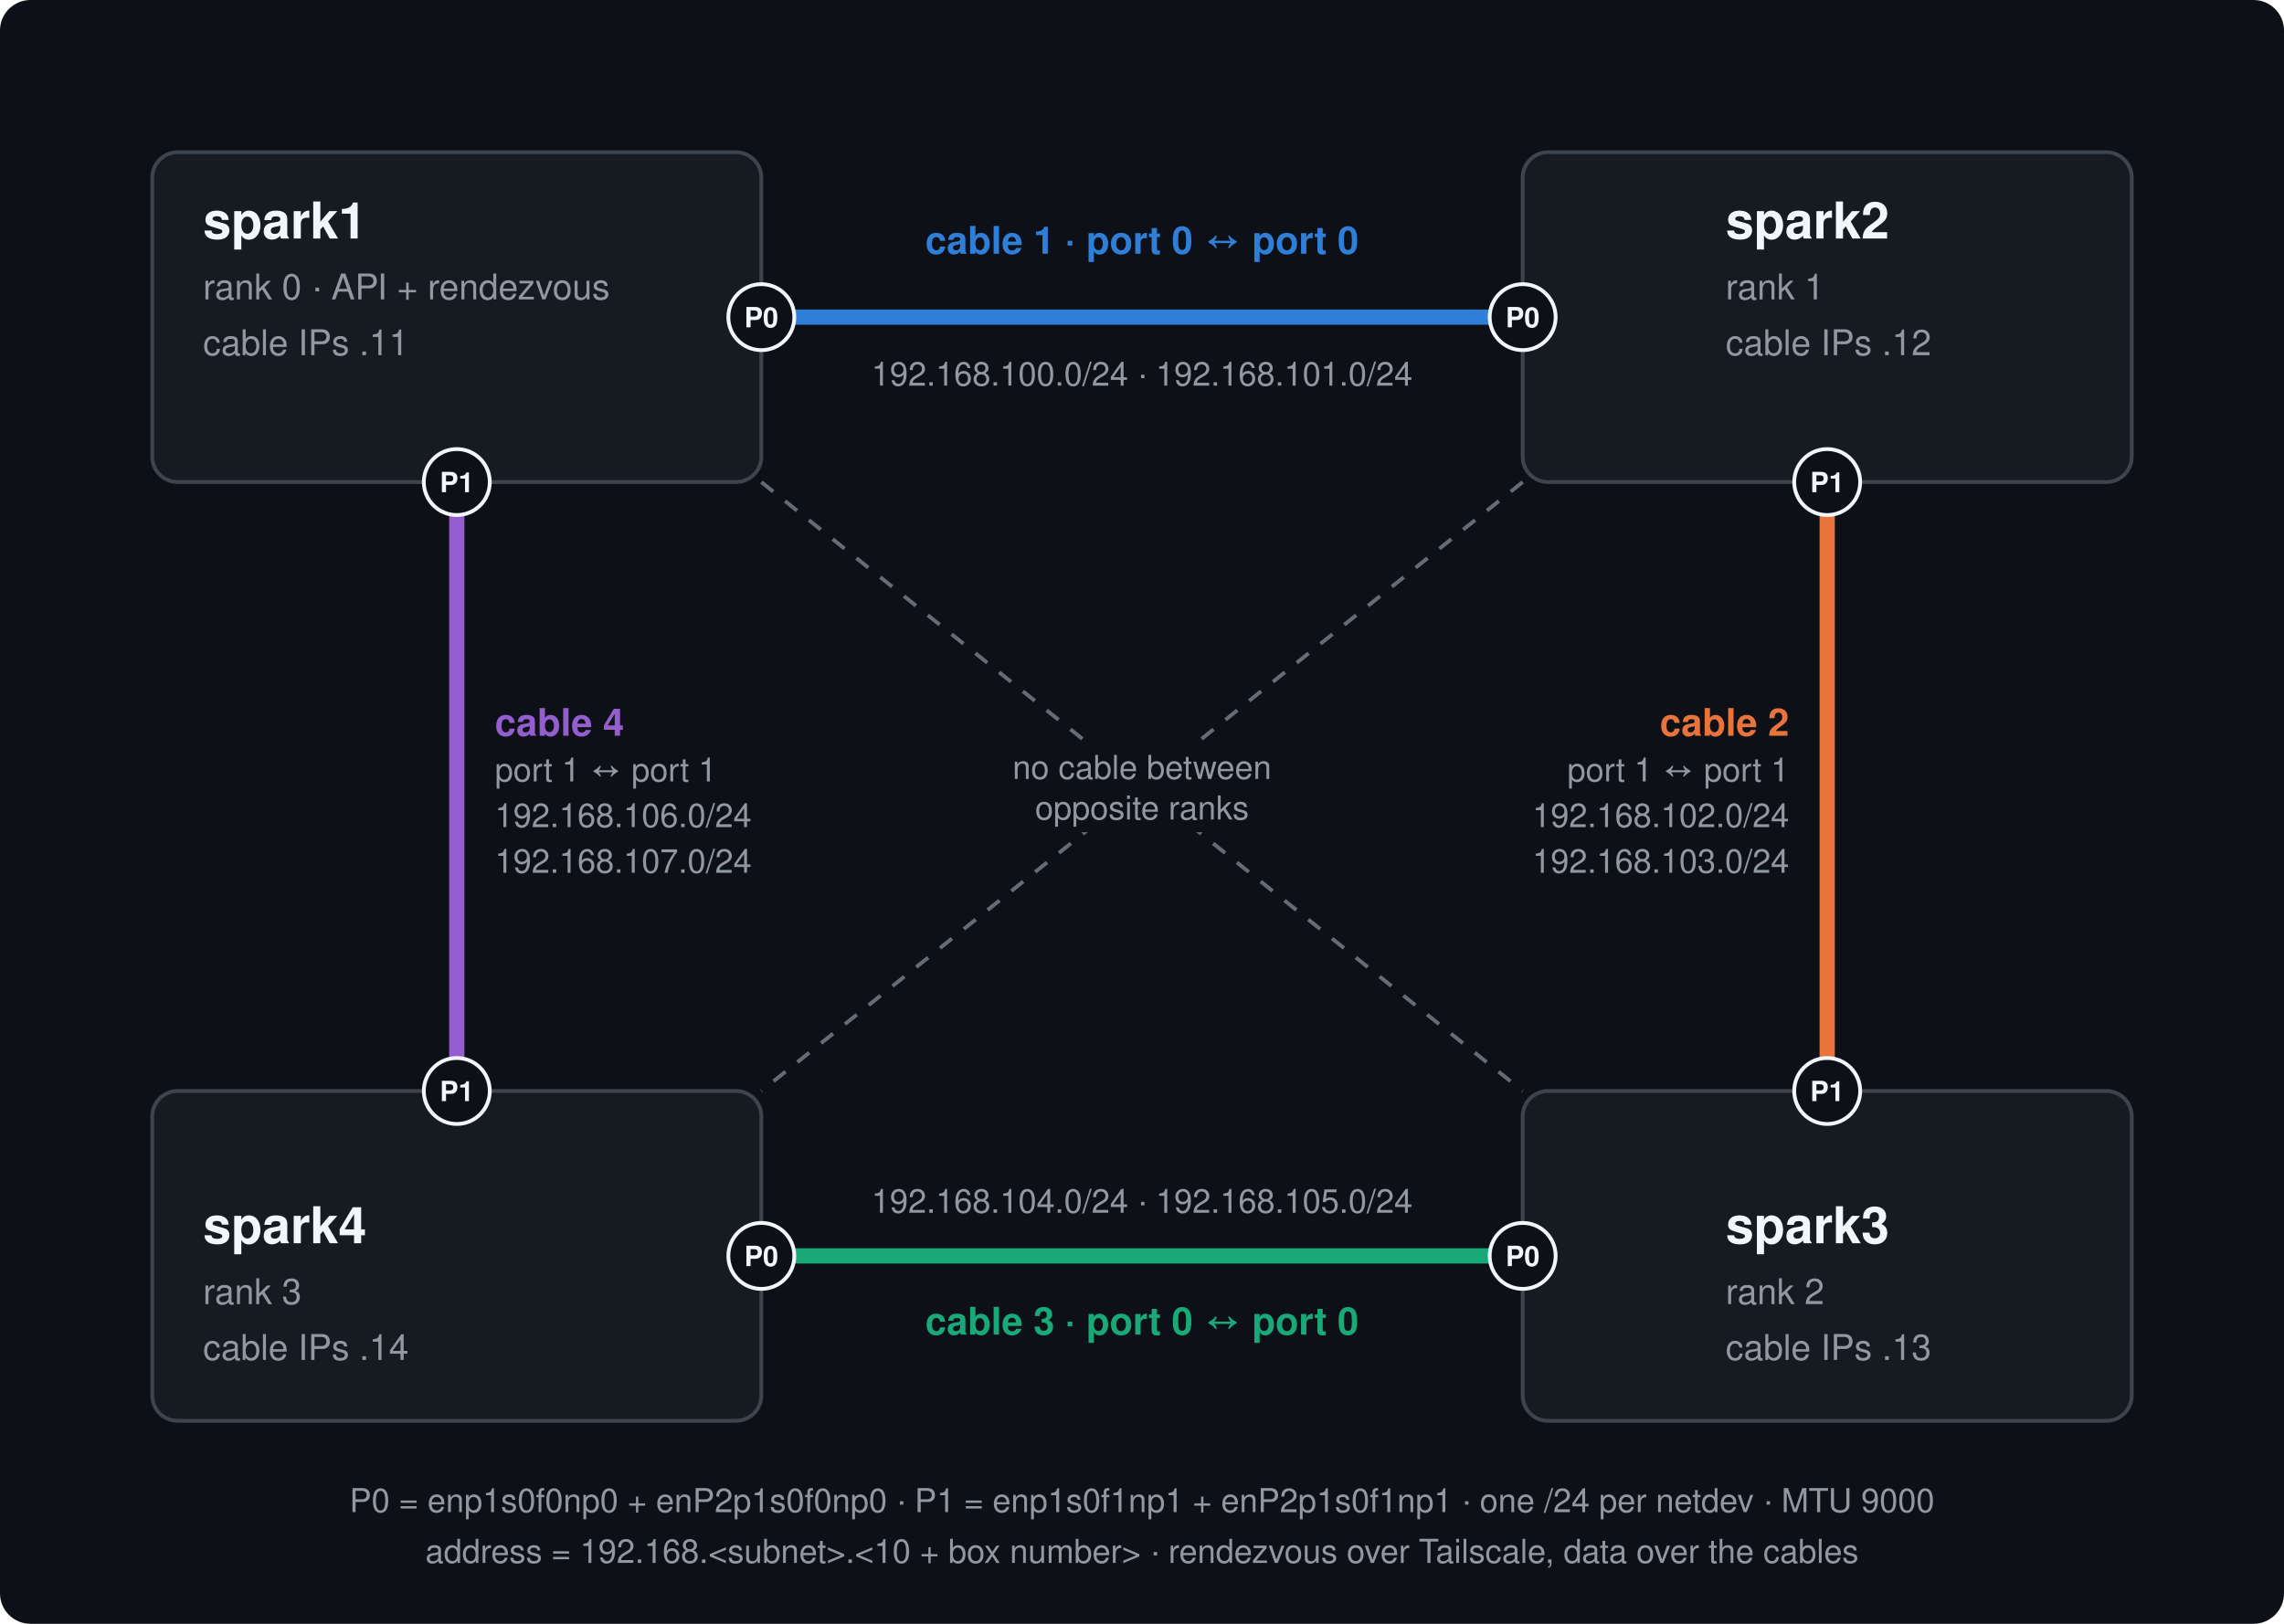
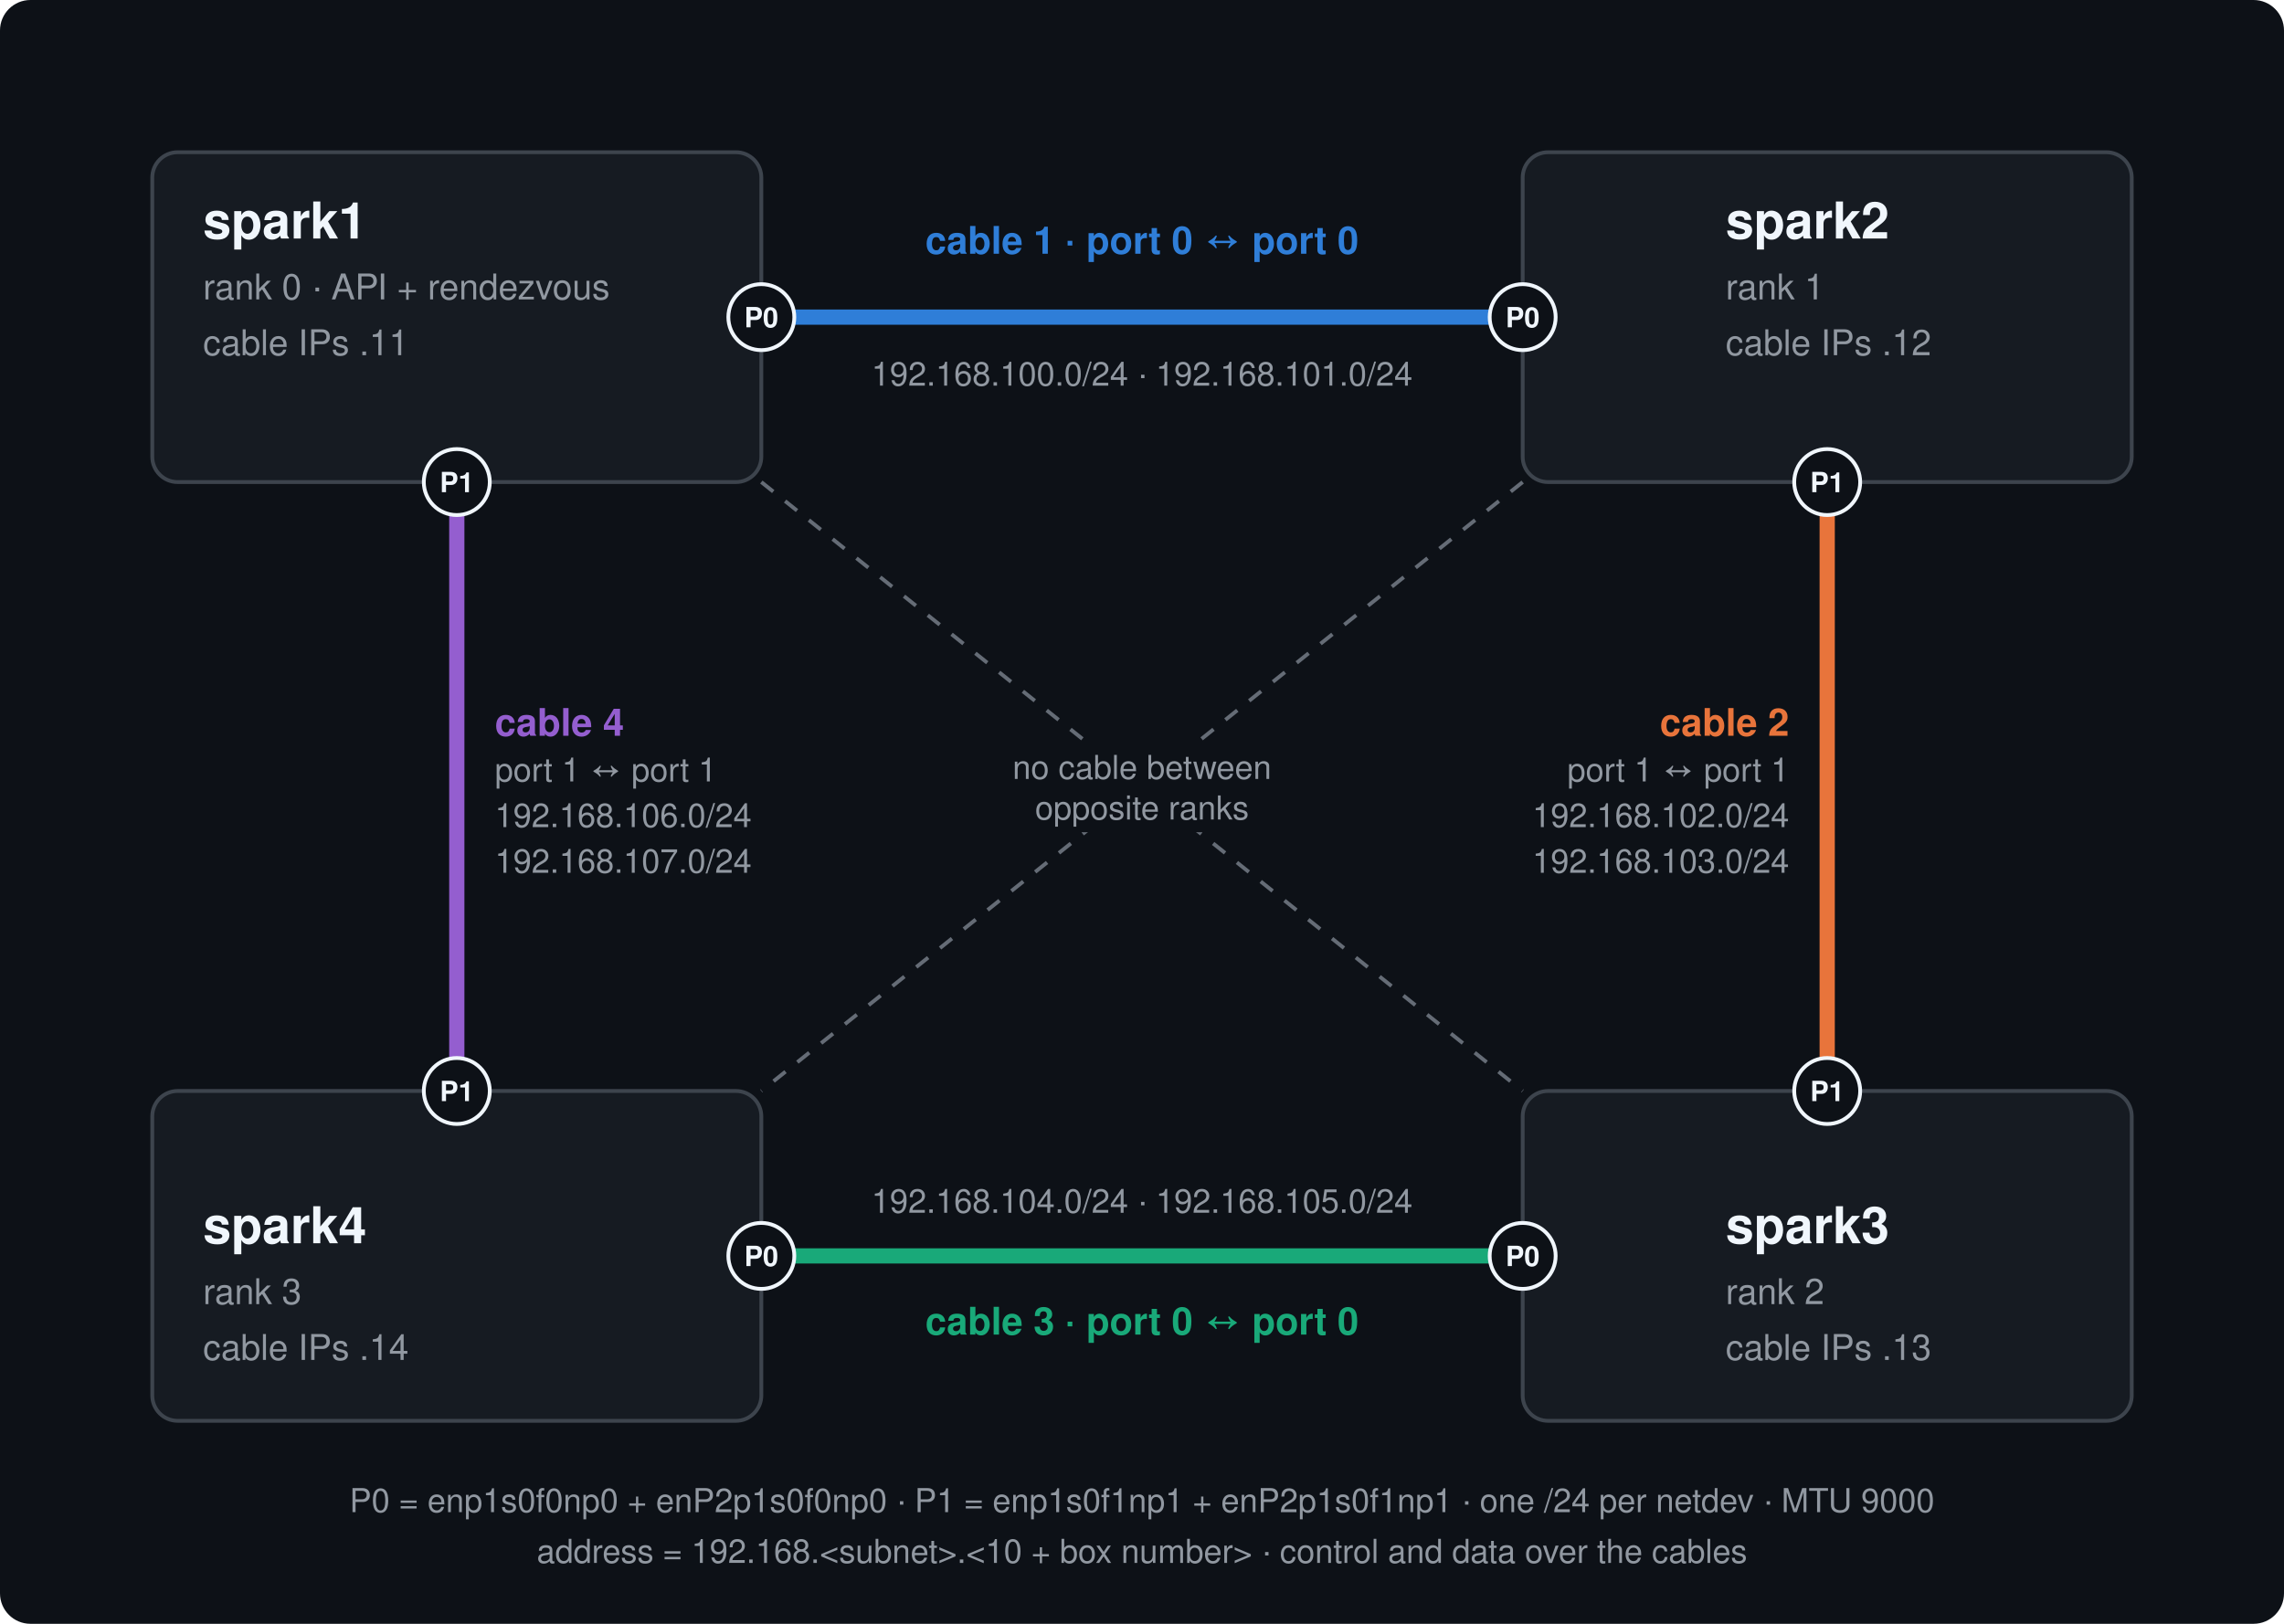
<svg xmlns="http://www.w3.org/2000/svg" viewBox="0 0 900 640" width="900" height="640" font-family="-apple-system, Segoe UI, Helvetica, Arial, sans-serif">
  <style>
    .bg { fill: #0d1117; }
    .box { fill: #161b22; stroke: #3d444d; stroke-width: 1.5; }
    .t { fill: #f0f6fc; }
    .m { fill: #9198a1; }
    .port { fill: #0d1117; stroke: #f0f6fc; stroke-width: 1.5; }
    .none { stroke: #656c76; stroke-width: 1.5; stroke-dasharray: 6 6; fill: none; }
  </style>
  <rect class="bg" width="900" height="640" rx="12" />
  <path class="none" d="M300 190 L600 430 M600 190 L300 430" />
  <rect class="bg" x="372" y="292" width="156" height="36" rx="6" />
  <text class="m" x="450" y="307" font-size="13" text-anchor="middle">no cable between</text>
  <text class="m" x="450" y="323" font-size="13" text-anchor="middle">opposite ranks</text>
  <g stroke-width="6" stroke-linecap="round">
    <line x1="300" y1="125" x2="600" y2="125" stroke="#2f7ed8" />
    <line x1="720" y1="190" x2="720" y2="430" stroke="#e8743b" />
    <line x1="300" y1="495" x2="600" y2="495" stroke="#19a979" />
    <line x1="180" y1="190" x2="180" y2="430" stroke="#945ecf" />
  </g>
  <text x="450" y="100" font-size="15" font-weight="600" text-anchor="middle" fill="#2f7ed8">cable 1 · port 0 ↔ port 0</text>
  <text class="m" x="450" y="152" font-size="13" text-anchor="middle">192.168.100.0/24 · 192.168.101.0/24</text>
  <text x="705" y="290" font-size="15" font-weight="600" text-anchor="end" fill="#e8743b">cable 2</text>
  <text class="m" x="705" y="308" font-size="13" text-anchor="end">port 1 ↔ port 1</text>
  <text class="m" x="705" y="326" font-size="13" text-anchor="end">192.168.102.0/24</text>
  <text class="m" x="705" y="344" font-size="13" text-anchor="end">192.168.103.0/24</text>
  <text x="450" y="526" font-size="15" font-weight="600" text-anchor="middle" fill="#19a979">cable 3 · port 0 ↔ port 0</text>
  <text class="m" x="450" y="478" font-size="13" text-anchor="middle">192.168.104.0/24 · 192.168.105.0/24</text>
  <text x="195" y="290" font-size="15" font-weight="600" fill="#945ecf">cable 4</text>
  <text class="m" x="195" y="308" font-size="13">port 1 ↔ port 1</text>
  <text class="m" x="195" y="326" font-size="13">192.168.106.0/24</text>
  <text class="m" x="195" y="344" font-size="13">192.168.107.0/24</text>
  <g>
    <rect class="box" x="60" y="60" width="240" height="130" rx="10" />
    <text class="t" x="80" y="94" font-size="20" font-weight="700">spark1</text>
    <text class="m" x="80" y="118" font-size="14">rank 0 · API + rendezvous</text>
    <text class="m" x="80" y="140" font-size="14">cable IPs .11</text>
    <rect class="box" x="600" y="60" width="240" height="130" rx="10" />
    <text class="t" x="680" y="94" font-size="20" font-weight="700">spark2</text>
    <text class="m" x="680" y="118" font-size="14">rank 1</text>
    <text class="m" x="680" y="140" font-size="14">cable IPs .12</text>
    <rect class="box" x="600" y="430" width="240" height="130" rx="10" />
    <text class="t" x="680" y="490" font-size="20" font-weight="700">spark3</text>
    <text class="m" x="680" y="514" font-size="14">rank 2</text>
    <text class="m" x="680" y="536" font-size="14">cable IPs .13</text>
    <rect class="box" x="60" y="430" width="240" height="130" rx="10" />
    <text class="t" x="80" y="490" font-size="20" font-weight="700">spark4</text>
    <text class="m" x="80" y="514" font-size="14">rank 3</text>
    <text class="m" x="80" y="536" font-size="14">cable IPs .14</text>
  </g>
  <g font-size="11" font-weight="700" text-anchor="middle">
    <circle class="port" cx="300" cy="125" r="13" />
    <text class="t" x="300" y="129">P0</text>
    <circle class="port" cx="180" cy="190" r="13" />
    <text class="t" x="180" y="194">P1</text>
    <circle class="port" cx="600" cy="125" r="13" />
    <text class="t" x="600" y="129">P0</text>
    <circle class="port" cx="720" cy="190" r="13" />
    <text class="t" x="720" y="194">P1</text>
    <circle class="port" cx="720" cy="430" r="13" />
    <text class="t" x="720" y="434">P1</text>
    <circle class="port" cx="600" cy="495" r="13" />
    <text class="t" x="600" y="499">P0</text>
    <circle class="port" cx="180" cy="430" r="13" />
    <text class="t" x="180" y="434">P1</text>
    <circle class="port" cx="300" cy="495" r="13" />
    <text class="t" x="300" y="499">P0</text>
  </g>
  <text class="m" x="450" y="596" font-size="13" text-anchor="middle">P0 = enp1s0f0np0 + enP2p1s0f0np0 · P1 = enp1s0f1np1 + enP2p1s0f1np1 · one /24 per netdev · MTU 9000</text>
-   <text class="m" x="450" y="616" font-size="13" text-anchor="middle">address = 192.168.&lt;subnet&gt;.&lt;10 + box number&gt; · rendezvous over Tailscale, data over the cables</text>
+   <text class="m" x="450" y="616" font-size="13" text-anchor="middle">address = 192.168.&lt;subnet&gt;.&lt;10 + box number&gt; · control and data over the cables</text>
</svg>
